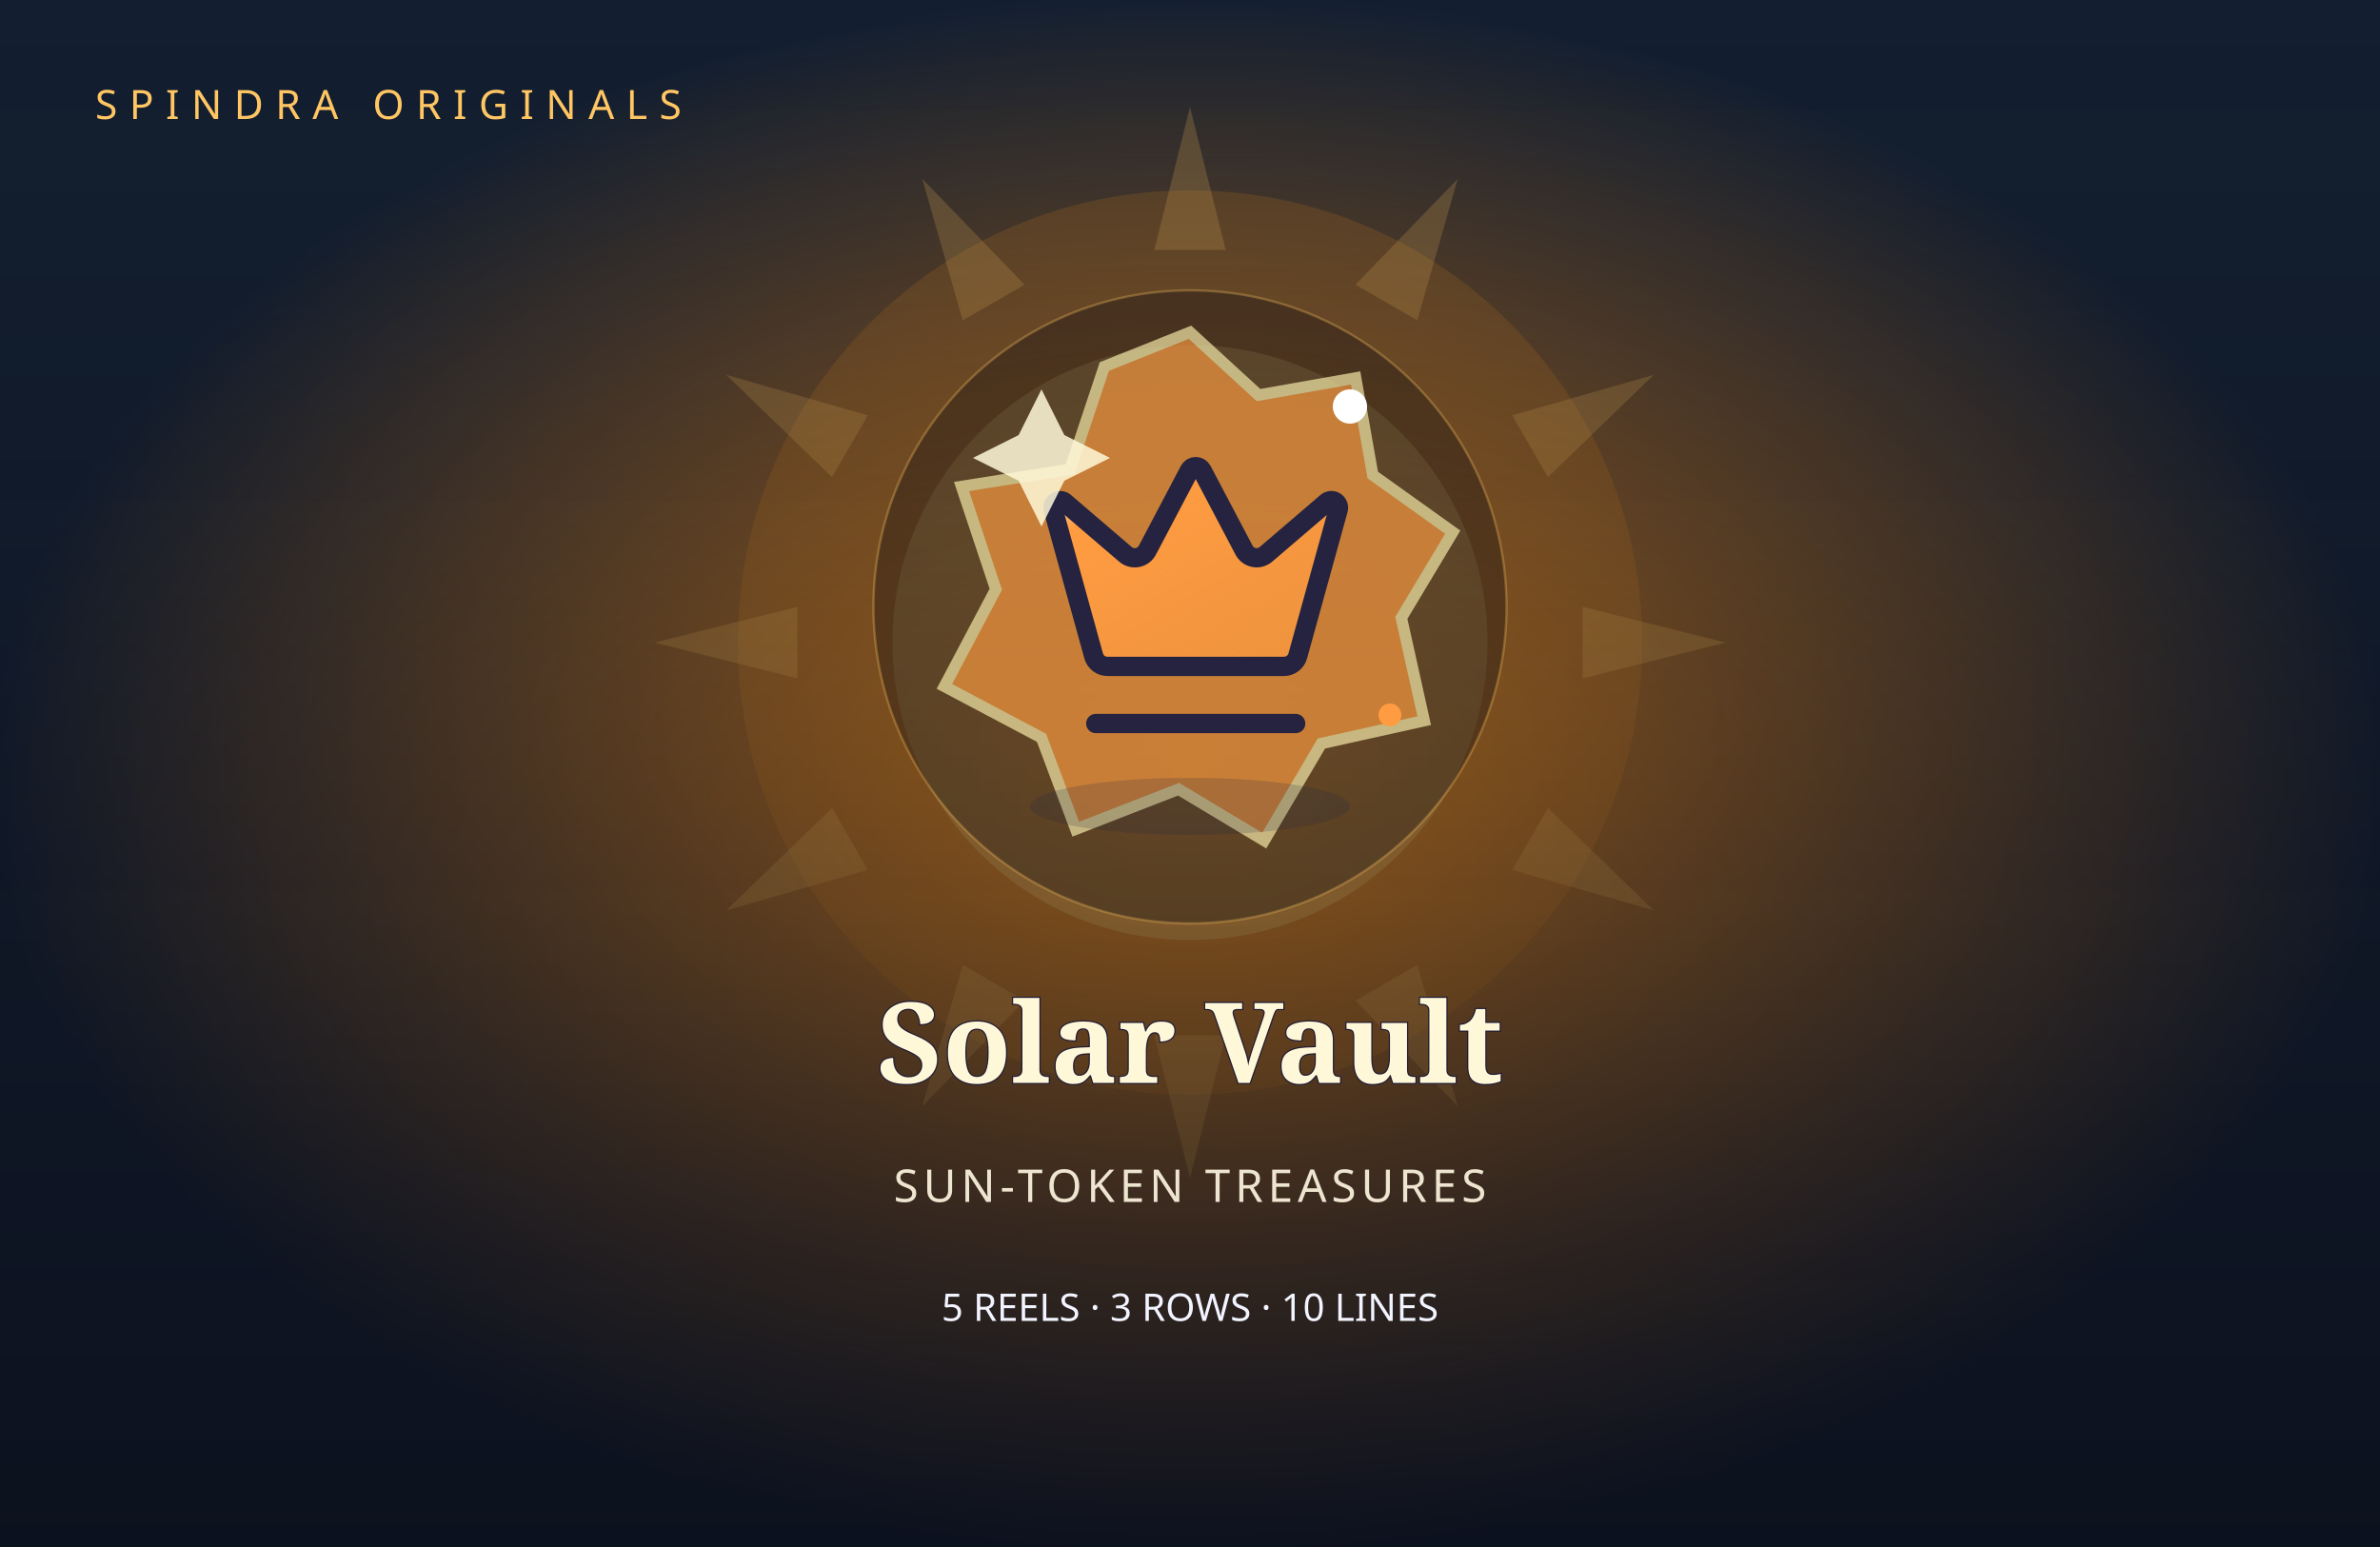
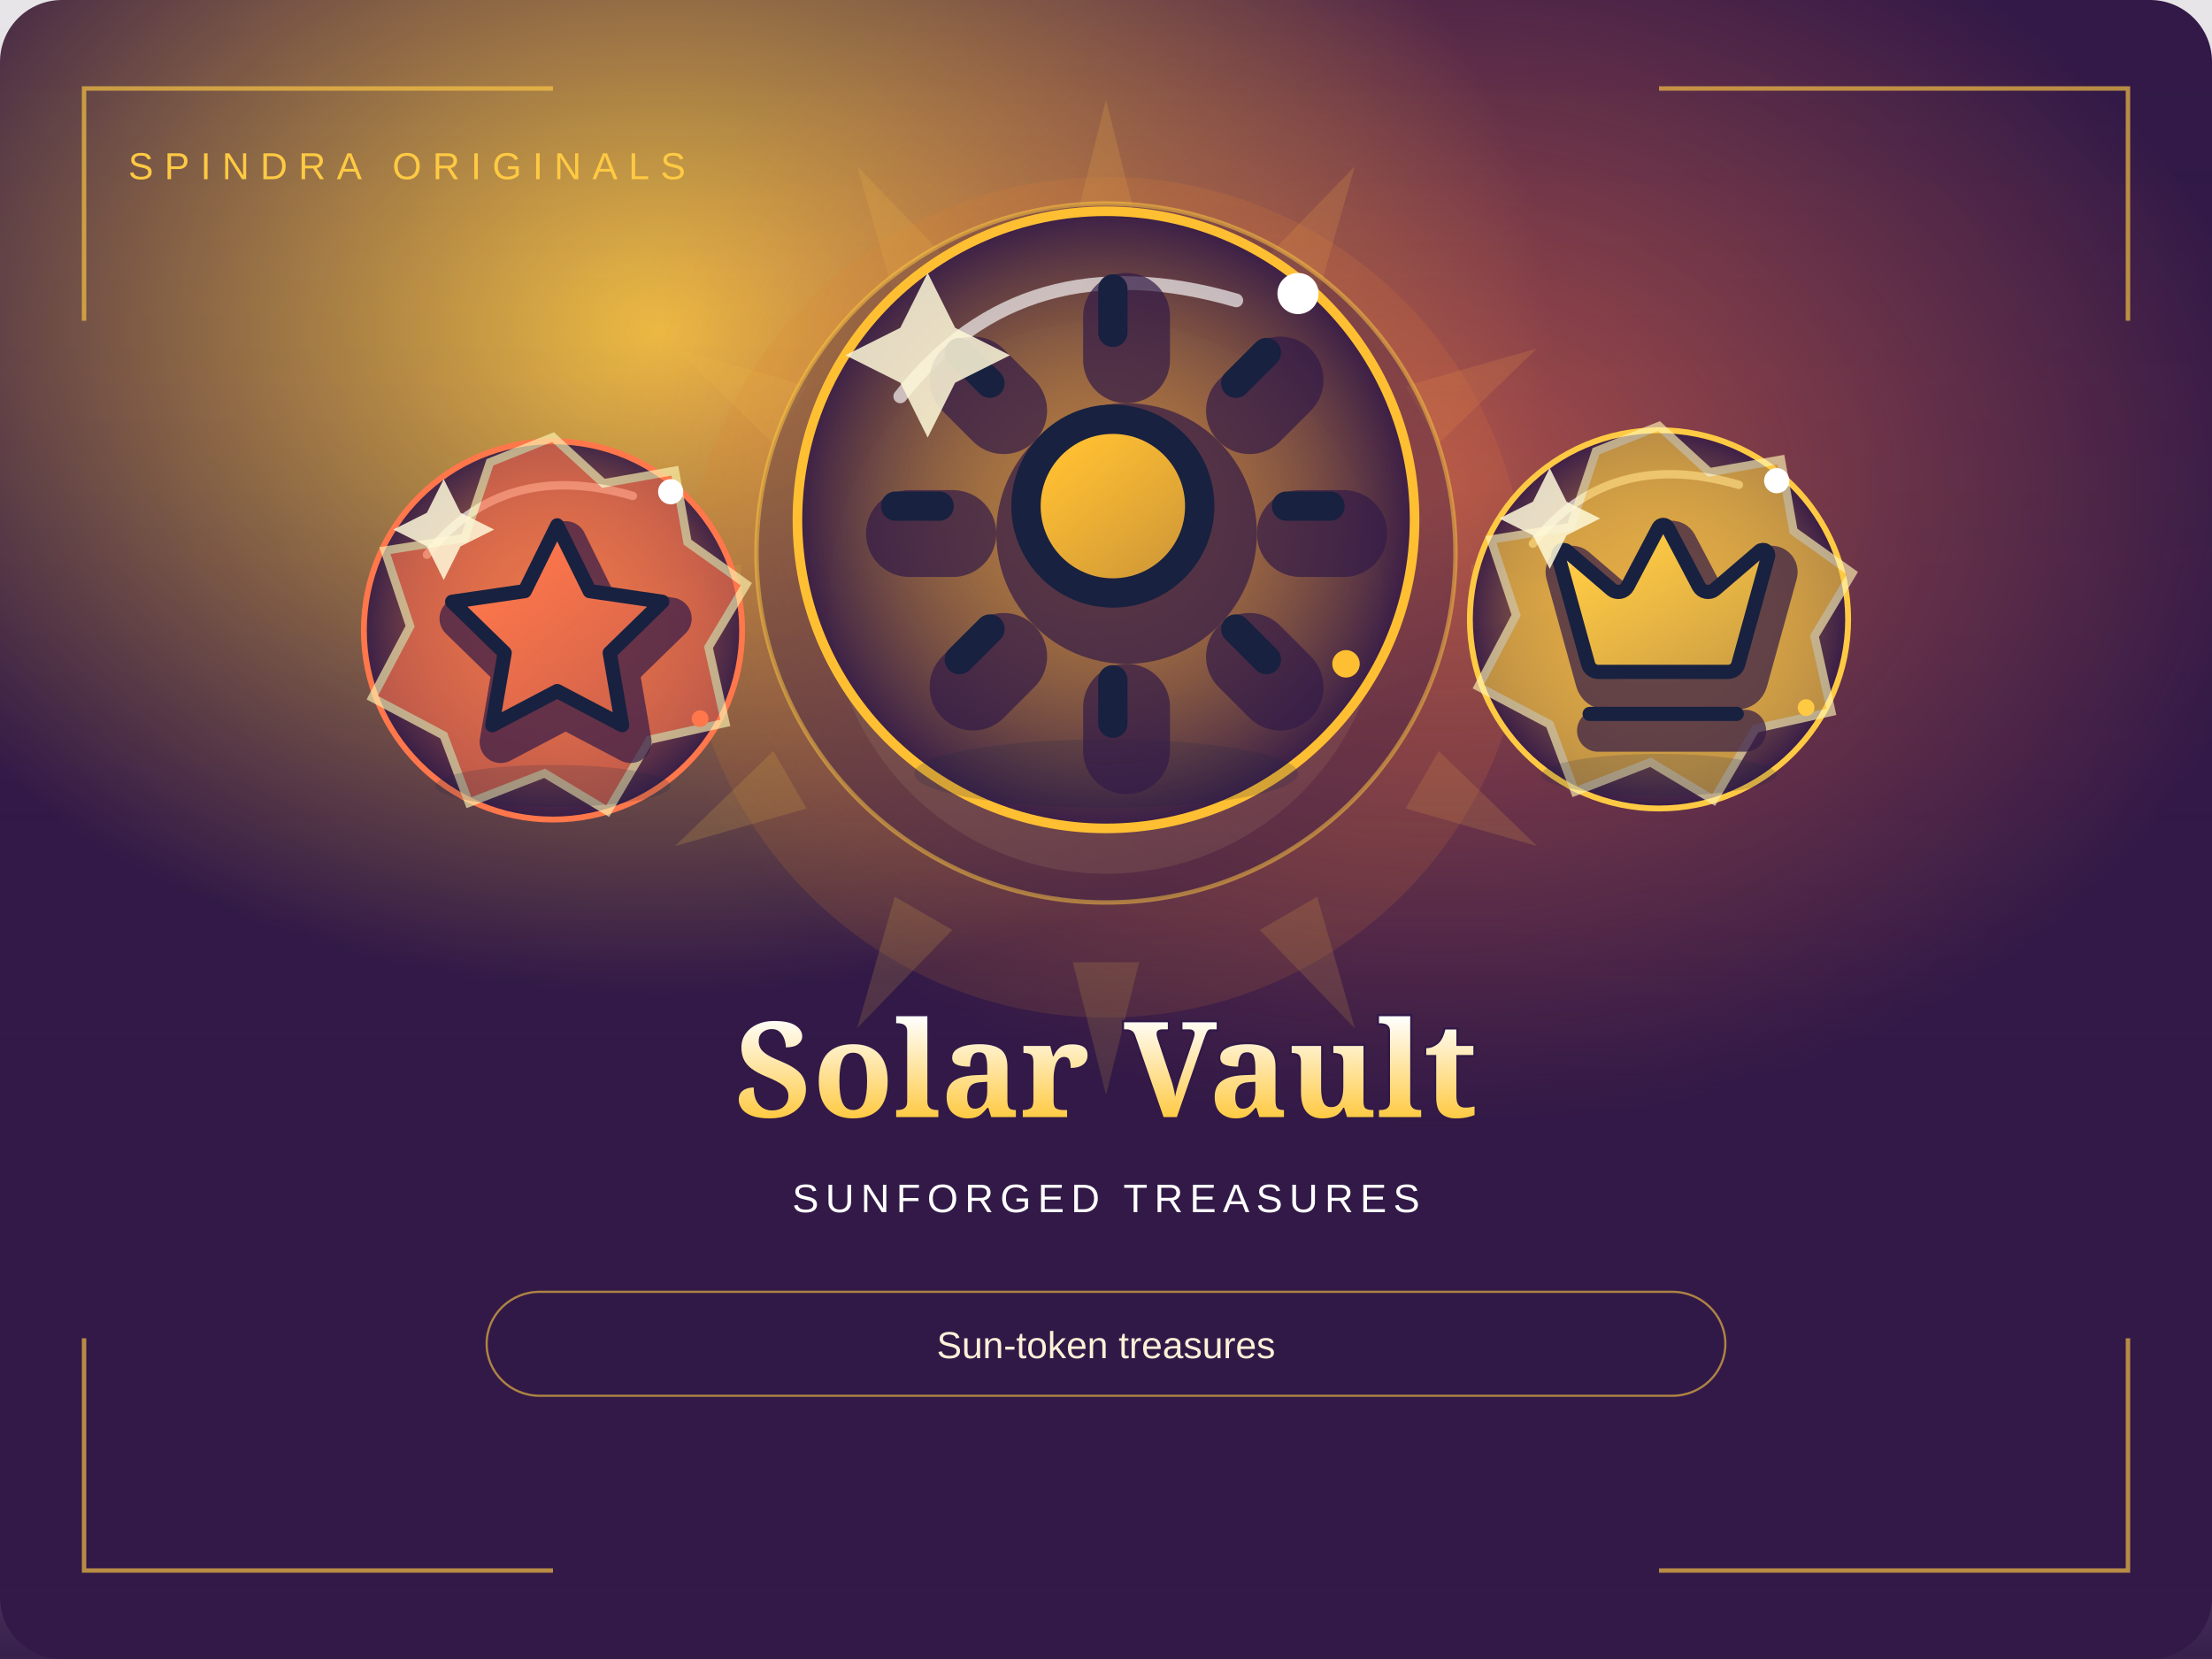
- <svg xmlns="http://www.w3.org/2000/svg" width="1000" height="650" viewBox="0 0 1000 650">
+ <svg xmlns="http://www.w3.org/2000/svg" width="1000" height="750" viewBox="0 0 1000 750">
  <defs>
-     <radialGradient id="bg">
-       <stop stop-color="#ef8e21" />
-       <stop offset="1" stop-color="#152336" />
+     <radialGradient id="cover-bg" cx=".3" cy=".2" r="1">
+       <stop stop-color="#ffca43" />
+       <stop offset=".4" stop-color="#321947" />
+       <stop offset="1" stop-color="#321947" />
    </radialGradient>
-     <linearGradient id="shade" x2="0" y2="1">
-       <stop stop-color="#080812" stop-opacity=".15" />
-       <stop offset="1" stop-color="#080812" stop-opacity=".65" />
+     <radialGradient id="cover-halo">
+       <stop stop-color="#ff774b" stop-opacity=".65" />
+       <stop offset="1" stop-color="#ff774b" stop-opacity="0" />
+     </radialGradient>
+     <linearGradient id="cover-shade" x2="0" y2="1">
+       <stop stop-color="#321947" stop-opacity=".05" />
+       <stop offset=".55" stop-color="#321947" stop-opacity=".15" />
+       <stop offset="1" stop-color="#321947" stop-opacity=".97" />
+     </linearGradient>
+     <linearGradient id="title-ink" x2="0" y2="1">
+       <stop stop-color="#ffffff" />
+       <stop offset="1" stop-color="#ffca43" />
    </linearGradient>
  </defs>
-   <rect width="1000" height="650" fill="url(#bg)" />
-   <svg x="0" y="0" width="1000" height="650" class="slot-scenery scenery-solar" viewBox="0 0 1000 650" preserveAspectRatio="xMidYMid slice" aria-hidden="true">
-     <circle cx="500" cy="270" r="190" fill="#ef912433" />
-     <circle cx="500" cy="270" r="125" fill="#ffe79044" />
-     <path d="M500 45L485 105L515 105Z" transform="rotate(0 500 270)" fill="#ffc663" opacity=".25" />
-     <path d="M500 45L485 105L515 105Z" transform="rotate(30 500 270)" fill="#ffc663" opacity=".25" />
-     <path d="M500 45L485 105L515 105Z" transform="rotate(60 500 270)" fill="#ffc663" opacity=".25" />
-     <path d="M500 45L485 105L515 105Z" transform="rotate(90 500 270)" fill="#ffc663" opacity=".25" />
-     <path d="M500 45L485 105L515 105Z" transform="rotate(120 500 270)" fill="#ffc663" opacity=".25" />
-     <path d="M500 45L485 105L515 105Z" transform="rotate(150 500 270)" fill="#ffc663" opacity=".25" />
-     <path d="M500 45L485 105L515 105Z" transform="rotate(180 500 270)" fill="#ffc663" opacity=".25" />
-     <path d="M500 45L485 105L515 105Z" transform="rotate(210 500 270)" fill="#ffc663" opacity=".25" />
-     <path d="M500 45L485 105L515 105Z" transform="rotate(240 500 270)" fill="#ffc663" opacity=".25" />
-     <path d="M500 45L485 105L515 105Z" transform="rotate(270 500 270)" fill="#ffc663" opacity=".25" />
-     <path d="M500 45L485 105L515 105Z" transform="rotate(300 500 270)" fill="#ffc663" opacity=".25" />
-     <path d="M500 45L485 105L515 105Z" transform="rotate(330 500 270)" fill="#ffc663" opacity=".25" />
-   </svg>
-   <rect width="1000" height="650" fill="url(#shade)" />
-   <circle cx="500" cy="255" r="133" fill="#0a0a1455" stroke="#ffc663" stroke-opacity=".3" />
-   <svg x="380" y="130" width="240" height="240" class="symbol-frame" viewBox="0 0 100 100" aria-hidden="true">
+   <rect width="1000" height="750" rx="28" fill="url(#cover-bg)" />
+   <g opacity=".8">
+     <svg x="0" y="0" width="1000" height="650" class="slot-scenery scenery-solar" viewBox="0 0 1000 650" preserveAspectRatio="xMidYMid slice" aria-hidden="true">
+       <circle cx="500" cy="270" r="190" fill="#ef912433" />
+       <circle cx="500" cy="270" r="125" fill="#ffe79044" />
+       <path d="M500 45L485 105L515 105Z" transform="rotate(0 500 270)" fill="#ffca43" opacity=".25" />
+       <path d="M500 45L485 105L515 105Z" transform="rotate(30 500 270)" fill="#ffca43" opacity=".25" />
+       <path d="M500 45L485 105L515 105Z" transform="rotate(60 500 270)" fill="#ffca43" opacity=".25" />
+       <path d="M500 45L485 105L515 105Z" transform="rotate(90 500 270)" fill="#ffca43" opacity=".25" />
+       <path d="M500 45L485 105L515 105Z" transform="rotate(120 500 270)" fill="#ffca43" opacity=".25" />
+       <path d="M500 45L485 105L515 105Z" transform="rotate(150 500 270)" fill="#ffca43" opacity=".25" />
+       <path d="M500 45L485 105L515 105Z" transform="rotate(180 500 270)" fill="#ffca43" opacity=".25" />
+       <path d="M500 45L485 105L515 105Z" transform="rotate(210 500 270)" fill="#ffca43" opacity=".25" />
+       <path d="M500 45L485 105L515 105Z" transform="rotate(240 500 270)" fill="#ffca43" opacity=".25" />
+       <path d="M500 45L485 105L515 105Z" transform="rotate(270 500 270)" fill="#ffca43" opacity=".25" />
+       <path d="M500 45L485 105L515 105Z" transform="rotate(300 500 270)" fill="#ffca43" opacity=".25" />
+       <path d="M500 45L485 105L515 105Z" transform="rotate(330 500 270)" fill="#ffca43" opacity=".25" />
+     </svg>
+   </g>
+   <ellipse cx="650" cy="220" rx="380" ry="290" fill="url(#cover-halo)" />
+   <rect width="1000" height="750" fill="url(#cover-shade)" />
+   <path d="M38 145V40H250M750 40H962V145M38 605V710H250M750 710H962V605" fill="none" stroke="#ffca43" stroke-width="2" opacity=".65" />
+   <circle cx="500" cy="250" r="158" fill="#321947" fill-opacity=".35" stroke="#ffca43" stroke-width="2" stroke-opacity=".5" />
+   <svg x="155" y="190" width="190" height="190" class="symbol-frame" viewBox="0 0 100 100" aria-hidden="true">
    <defs>
-       <linearGradient id="R0" x1="0" y1="0" x2=".8" y2="1">
+       <radialGradient id="solar-vault-5-155-R0-medal">
+         <stop stop-color="#ff774b" stop-opacity=".35" />
+         <stop offset="1" stop-color="#321947" stop-opacity=".9" />
+       </radialGradient>
+       <linearGradient id="solar-vault-5-155-R0" x1="0" y1="0" x2=".8" y2="1">
        <stop stop-color="#ffffff" />
-         <stop offset=".22" stop-color="#ff9c41" />
-         <stop offset="1" stop-color="#ff9c41" stop-opacity=".7" />
+         <stop offset=".22" stop-color="#ff774b" />
+         <stop offset="1" stop-color="#ff774b" stop-opacity=".7" />
      </linearGradient>
    </defs>
-     <path d="M50 4L62 15L79 12L82 29L96 39L87 54L91 72L73 76L63 93L48 84L30 91L24 75L7 66L16 49L10 31L29 28L35 10Z" fill="#ff9c41" stroke="#fff4b1" stroke-width="2" opacity=".65" />
+     <circle cx="50" cy="50" r="45" fill="url(#solar-vault-5-155-R0-medal)" stroke="#ff774b" stroke-width="1.4" />
+     <path d="M20 32Q38 9 69 18" fill="none" stroke="#ffffff" stroke-opacity=".65" stroke-width="2" stroke-linecap="round" />
+     <path d="M50 4L62 15L79 12L82 29L96 39L87 54L91 72L73 76L63 93L48 84L30 91L24 75L7 66L16 49L10 31L29 28L35 10Z" fill="#ff774b" stroke="#fff4b1" stroke-width="2" opacity=".65" />
    <ellipse cx="50" cy="87" rx="28" ry="5" fill="#172243" opacity=".18" />
-     <svg width="60" height="60" viewBox="0 0 24 24" fill="url(#R0)" stroke="#252340" stroke-width="1.35" stroke-linecap="round" stroke-linejoin="round" class="lucide lucide-crown" x="21" y="20">
+     <svg width="60" height="60" viewBox="0 0 24 24" fill="#321947" stroke="#321947" stroke-width="4" stroke-linecap="round" stroke-linejoin="round" class="lucide lucide-star" x="23" y="24" opacity=".7">
+       <polygon points="12 2 15.09 8.26 22 9.27 17 14.14 18.18 21.02 12 17.77 5.82 21.02 7 14.14 2 9.27 8.91 8.26 12 2" />
+     </svg>
+     <svg width="60" height="60" viewBox="0 0 24 24" fill="url(#solar-vault-5-155-R0)" stroke="#18213f" stroke-width="1.35" stroke-linecap="round" stroke-linejoin="round" class="lucide lucide-star" x="21" y="20">
+       <polygon points="12 2 15.09 8.26 22 9.27 17 14.14 18.18 21.02 12 17.77 5.82 21.02 7 14.14 2 9.27 8.91 8.26 12 2" />
+     </svg>
+     <path d="M20 22L24 14L28 22L36 26L28 30L24 38L20 30L12 26Z" fill="#fff9d9" opacity=".85" />
+     <circle cx="78" cy="17" r="3" fill="#fff" />
+     <circle cx="85" cy="71" r="2" fill="#ff774b" />
+   </svg>
+   <svg x="655" y="185" width="190" height="190" class="symbol-frame" viewBox="0 0 100 100" aria-hidden="true">
+     <defs>
+       <radialGradient id="solar-vault-6-655-R0-medal">
+         <stop stop-color="#ffca43" stop-opacity=".35" />
+         <stop offset="1" stop-color="#321947" stop-opacity=".9" />
+       </radialGradient>
+       <linearGradient id="solar-vault-6-655-R0" x1="0" y1="0" x2=".8" y2="1">
+         <stop stop-color="#ffffff" />
+         <stop offset=".22" stop-color="#ffca43" />
+         <stop offset="1" stop-color="#ffca43" stop-opacity=".7" />
+       </linearGradient>
+     </defs>
+     <circle cx="50" cy="50" r="45" fill="url(#solar-vault-6-655-R0-medal)" stroke="#ffca43" stroke-width="1.4" />
+     <path d="M20 32Q38 9 69 18" fill="none" stroke="#ffffff" stroke-opacity=".65" stroke-width="2" stroke-linecap="round" />
+     <path d="M50 4L62 15L79 12L82 29L96 39L87 54L91 72L73 76L63 93L48 84L30 91L24 75L7 66L16 49L10 31L29 28L35 10Z" fill="#ffca43" stroke="#fff4b1" stroke-width="2" opacity=".65" />
+     <ellipse cx="50" cy="87" rx="28" ry="5" fill="#172243" opacity=".18" />
+     <svg width="60" height="60" viewBox="0 0 24 24" fill="#321947" stroke="#321947" stroke-width="4" stroke-linecap="round" stroke-linejoin="round" class="lucide lucide-crown" x="23" y="24" opacity=".7">
+       <path d="M11.562 3.266a.5.5 0 0 1 .876 0L15.39 8.87a1 1 0 0 0 1.516.294L21.183 5.5a.5.5 0 0 1 .798.519l-2.834 10.246a1 1 0 0 1-.956.734H5.81a1 1 0 0 1-.957-.734L2.02 6.02a.5.5 0 0 1 .798-.519l4.276 3.664a1 1 0 0 0 1.516-.294z" />
+       <path d="M5 21h14" />
+     </svg>
+     <svg width="60" height="60" viewBox="0 0 24 24" fill="url(#solar-vault-6-655-R0)" stroke="#18213f" stroke-width="1.35" stroke-linecap="round" stroke-linejoin="round" class="lucide lucide-crown" x="21" y="20">
      <path d="M11.562 3.266a.5.5 0 0 1 .876 0L15.39 8.87a1 1 0 0 0 1.516.294L21.183 5.5a.5.5 0 0 1 .798.519l-2.834 10.246a1 1 0 0 1-.956.734H5.81a1 1 0 0 1-.957-.734L2.02 6.02a.5.5 0 0 1 .798-.519l4.276 3.664a1 1 0 0 0 1.516-.294z" />
      <path d="M5 21h14" />
    </svg>
    <path d="M20 22L24 14L28 22L36 26L28 30L24 38L20 30L12 26Z" fill="#fff9d9" opacity=".85" />
    <circle cx="78" cy="17" r="3" fill="#fff" />
-     <circle cx="85" cy="71" r="2" fill="#ff9c41" />
+     <circle cx="85" cy="71" r="2" fill="#ffca43" />
  </svg>
-   <text x="40" y="50" fill="#ffc663" font-size="17" font-family="sans-serif" letter-spacing="5">SPINDRA ORIGINALS</text>
-   <text x="500" y="455" text-anchor="middle" fill="#fff8d8" stroke="#201b35" stroke-width="1" paint-order="stroke" font-size="47" font-family="Georgia,serif" font-weight="bold">Solar Vault</text>
-   <text x="500" y="505" text-anchor="middle" fill="#eee5d0" font-size="19" font-family="sans-serif" letter-spacing="2">SUN-TOKEN TREASURES</text>
-   <text x="500" y="555" text-anchor="middle" fill="#f2f4ff" font-size="16" font-family="sans-serif">5 REELS · 3 ROWS · 10 LINES</text>
+   <svg x="345" y="80" width="310" height="310" class="symbol-frame" viewBox="0 0 100 100" aria-hidden="true">
+     <defs>
+       <radialGradient id="solar-vault-0-345-R0-medal">
+         <stop stop-color="#ffbf32" stop-opacity=".35" />
+         <stop offset="1" stop-color="#321947" stop-opacity=".9" />
+       </radialGradient>
+       <linearGradient id="solar-vault-0-345-R0" x1="0" y1="0" x2=".8" y2="1">
+         <stop stop-color="#ffffff" />
+         <stop offset=".22" stop-color="#ffbf32" />
+         <stop offset="1" stop-color="#ffbf32" stop-opacity=".7" />
+       </linearGradient>
+     </defs>
+     <circle cx="50" cy="50" r="45" fill="url(#solar-vault-0-345-R0-medal)" stroke="#ffbf32" stroke-width="1.4" />
+     <path d="M20 32Q38 9 69 18" fill="none" stroke="#ffffff" stroke-opacity=".65" stroke-width="2" stroke-linecap="round" />
+     <ellipse cx="50" cy="87" rx="28" ry="5" fill="#172243" opacity=".18" />
+     <svg width="76" height="76" viewBox="0 0 24 24" fill="#321947" stroke="#321947" stroke-width="4" stroke-linecap="round" stroke-linejoin="round" class="lucide lucide-sun" x="15" y="14" opacity=".7">
+       <circle cx="12" cy="12" r="4" />
+       <path d="M12 2v2" />
+       <path d="M12 20v2" />
+       <path d="m4.93 4.93 1.41 1.41" />
+       <path d="m17.66 17.66 1.41 1.41" />
+       <path d="M2 12h2" />
+       <path d="M20 12h2" />
+       <path d="m6.34 17.66-1.41 1.41" />
+       <path d="m19.07 4.93-1.41 1.41" />
+     </svg>
+     <svg width="76" height="76" viewBox="0 0 24 24" fill="url(#solar-vault-0-345-R0)" stroke="#18213f" stroke-width="1.35" stroke-linecap="round" stroke-linejoin="round" class="lucide lucide-sun" x="13" y="10">
+       <circle cx="12" cy="12" r="4" />
+       <path d="M12 2v2" />
+       <path d="M12 20v2" />
+       <path d="m4.93 4.93 1.41 1.41" />
+       <path d="m17.66 17.66 1.41 1.41" />
+       <path d="M2 12h2" />
+       <path d="M20 12h2" />
+       <path d="m6.34 17.66-1.41 1.41" />
+       <path d="m19.07 4.93-1.41 1.41" />
+     </svg>
+     <path d="M20 22L24 14L28 22L36 26L28 30L24 38L20 30L12 26Z" fill="#fff9d9" opacity=".85" />
+     <circle cx="78" cy="17" r="3" fill="#fff" />
+     <circle cx="85" cy="71" r="2" fill="#ffbf32" />
+   </svg>
+   <text x="58" y="81" fill="#ffca43" font-size="17" font-family="Arial,sans-serif" letter-spacing="5">SPINDRA ORIGINALS</text>
+   <text x="500" y="505" text-anchor="middle" fill="url(#title-ink)" stroke="#321947" stroke-width="2" paint-order="stroke" font-size="60" font-family="Georgia,serif" font-weight="900">Solar Vault</text>
+   <text x="500" y="548" text-anchor="middle" fill="#fff" font-size="18" font-family="Arial,sans-serif" letter-spacing="3">SUNFORGED TREASURES</text>
+   <rect x="220" y="584" width="560" height="47" rx="24" fill="#321947" fill-opacity=".85" stroke="#ffca43" stroke-opacity=".6" />
+   <text x="500" y="614" text-anchor="middle" fill="#fff0d8" font-size="17" font-family="Arial,sans-serif">Sun-token treasures</text>
</svg>
